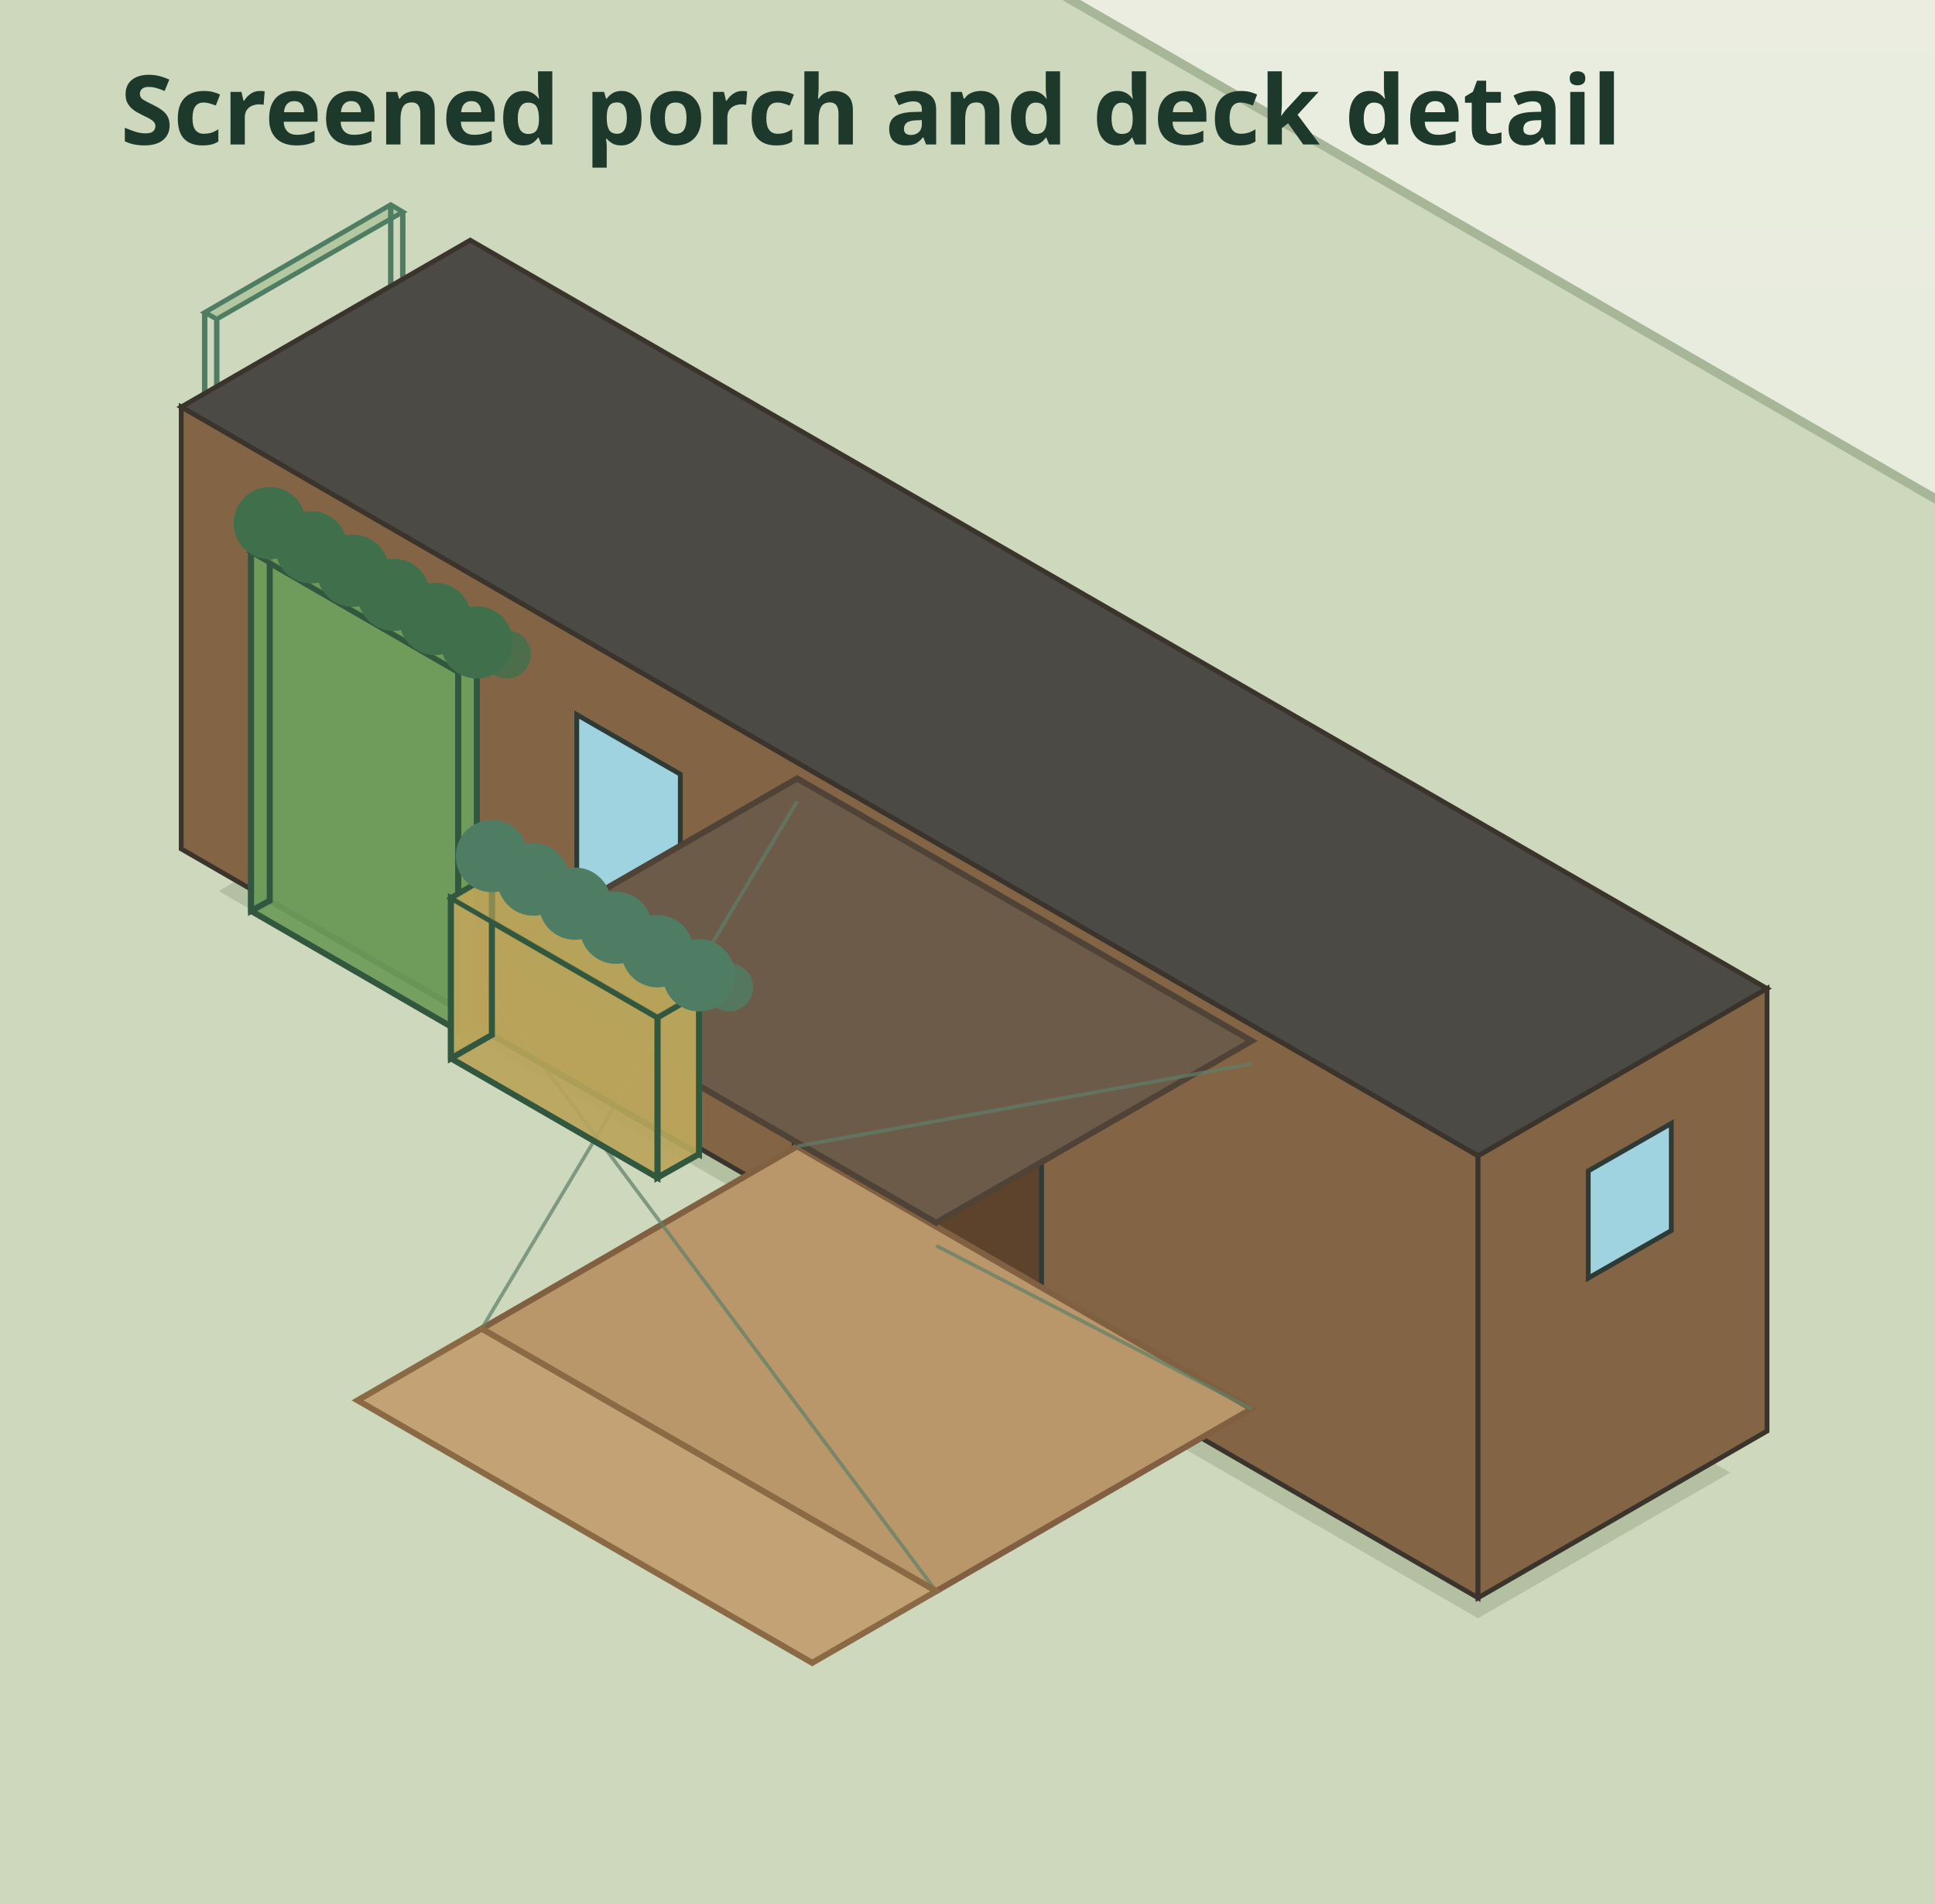
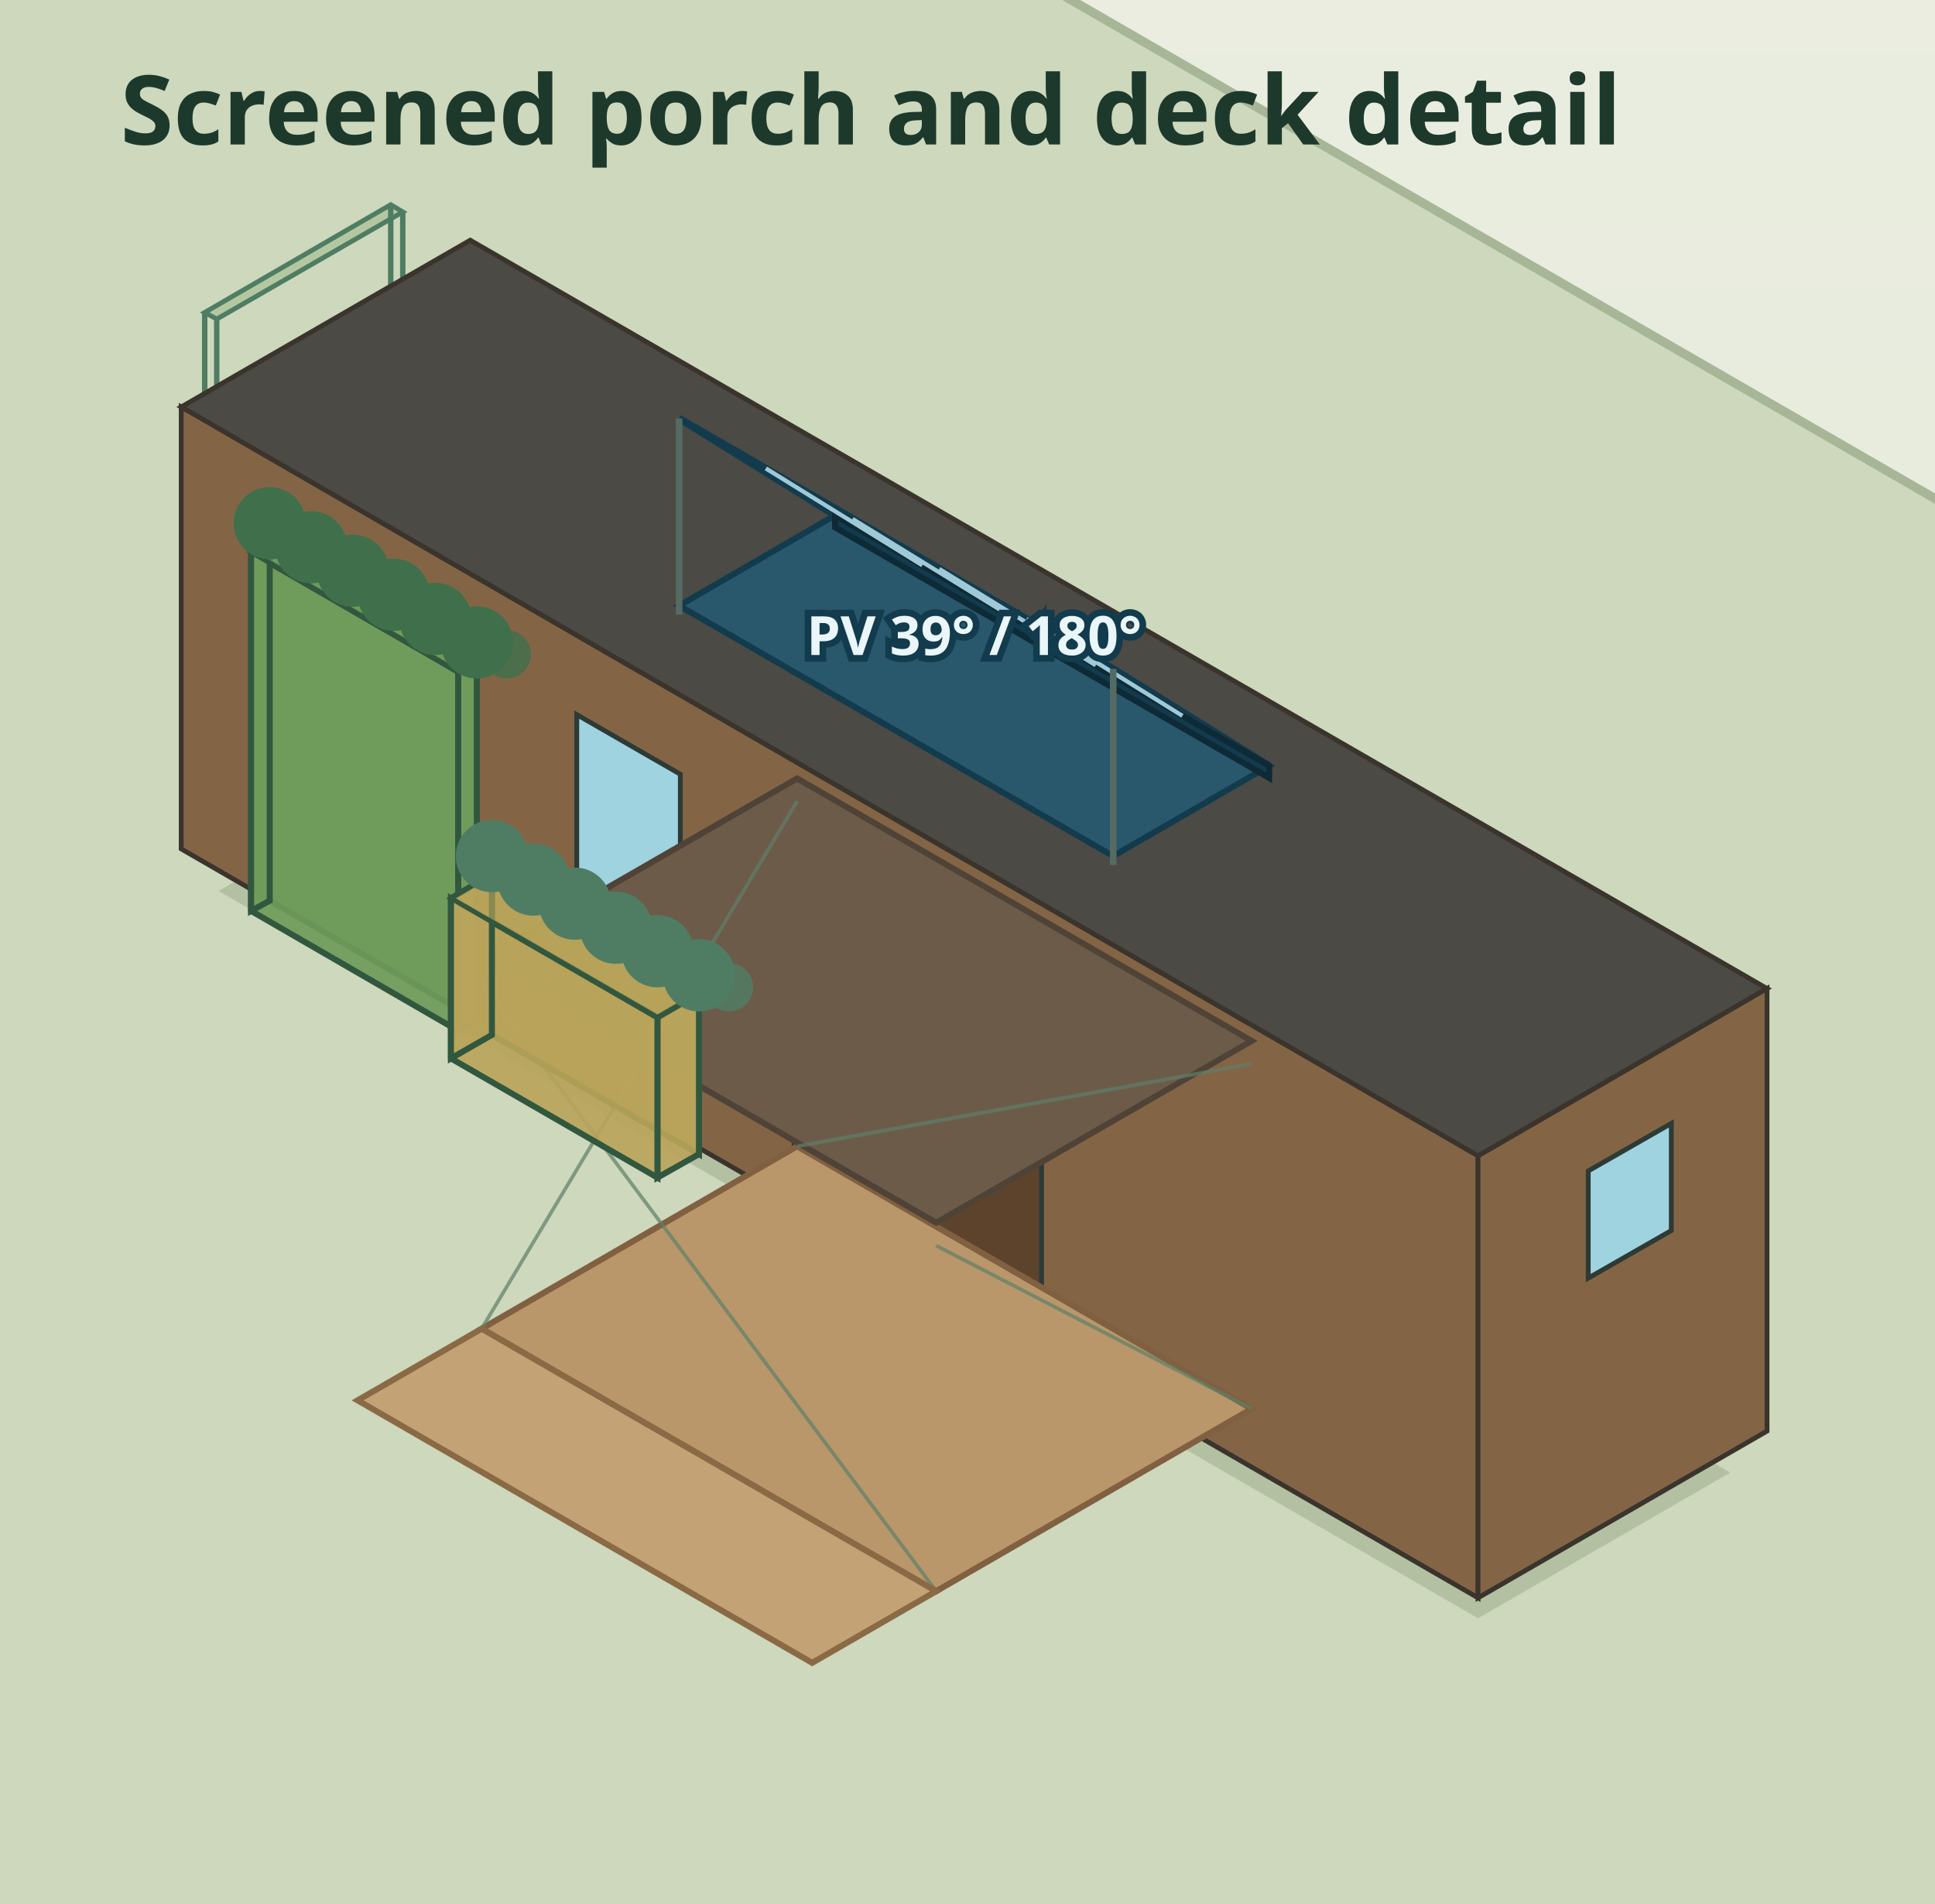
<svg xmlns="http://www.w3.org/2000/svg" viewBox="398.7 165.9 321.4 316.2" role="img" aria-labelledby="concept-woodland-retreat-porch-t concept-woodland-retreat-porch-d">
  <defs>
    <linearGradient id="concept-woodland-retreat-porch-sky" x1="0" y1="0" x2="0" y2="1">
      <stop offset="0" stop-color="#eef0e4" />
      <stop offset="1" stop-color="#dce4d0" />
    </linearGradient>
  </defs>
  <rect width="1040" height="700" fill="url(#concept-woodland-retreat-porch-sky)" />
  <path d="M468.7 103.6L995 407.4L571.3 652L45 348.2Z" fill="#cdd8bc" stroke="#a8b698" stroke-width="1.5" />
  <path d="M463.6 273.5 465.6 274.7 434.7 292.5 432.7 291.3Z" fill="#9ab886" fill-opacity="0.3" stroke="#4f7d64" stroke-width="0.8" />
  <path d="M463.6 199.9 465.6 201.1 434.7 218.9 432.7 217.8Z" fill="#6f9d5b" fill-opacity="0.28" stroke="#4f7d64" stroke-width="0.8" />
  <path d="M463.6 273.5L463.6 199.9" stroke="#4f7d64" stroke-width="0.9" />
  <path d="M465.6 274.7L465.6 201.1" stroke="#4f7d64" stroke-width="0.9" />
  <path d="M434.7 292.5L434.7 218.9" stroke="#4f7d64" stroke-width="0.9" />
  <path d="M432.7 291.3L432.7 217.8" stroke="#4f7d64" stroke-width="0.9" />
  <path d="M476.8 289.7 686.1 410.5 644.2 434.7 435 313.9Z" fill="#9eae8d" fill-opacity="0.55" />
  <path d="M476.8 205.8 692.2 330.1 644.2 357.9 428.8 233.5Z" fill="#4b4a44" stroke="#3a342d" stroke-width="0.8" />
  <path d="M428.8 306.9 644.2 431.3 644.2 357.9 428.8 233.5Z" fill="#836546" stroke="#3a342d" stroke-width="0.8" />
  <path d="M692.2 403.6 644.2 431.3 644.2 357.9 692.2 330.1Z" fill="#836546" stroke="#3a342d" stroke-width="0.8" />
  <path d="M494.5 317.6 511.7 327.5 511.7 294.5 494.5 284.6Z" fill="#9fd3e0" stroke="#2d3a35" stroke-width="0.8" />
  <path d="M530.6 361.2 571.7 385 571.7 330.5 530.6 306.7Z" fill="#5d432c" stroke="#2d3a35" stroke-width="0.8" />
  <path d="M676.3 370.3 662.5 378.2 662.5 360.4 676.3 352.5Z" fill="#9fd3e0" stroke="#2d3a35" stroke-width="0.8" />
+   <path d="M609.5 293.1 537.4 251.5 511.5 266.5 583.6 308.1Z" fill="#245a73" fill-opacity="0.85" stroke="#123b4d" stroke-width="1" />
+   <path d="M609.5 293.1 537.4 251.5 511.5 235.4 583.6 277Z" fill="#2f6d88" fill-opacity="0.9" stroke="#123b4d" stroke-width="1.2" />
+   <path d="M609.5 293.1 537.4 251.5 537.4 253.5 609.5 295.1Z" fill="#123b4d" stroke="#0d2a36" stroke-width="1" />
+   <line x1="595.1" y1="284.8" x2="569.2" y2="268.7" stroke="#9fc9d6" stroke-width="0.7" />
+   <line x1="580.7" y1="276.4" x2="554.7" y2="260.4" stroke="#9fc9d6" stroke-width="0.7" />
+   <line x1="566.3" y1="268.1" x2="540.3" y2="252.1" stroke="#9fc9d6" stroke-width="0.7" />
+   <line x1="551.9" y1="259.8" x2="525.9" y2="243.7" stroke="#9fc9d6" stroke-width="0.7" />
+   <line x1="511.5" y1="268" x2="511.5" y2="235.4" stroke="#536b63" stroke-width="1.1" />
+   <line x1="583.6" y1="309.6" x2="583.6" y2="277" stroke="#536b63" stroke-width="1.1" />
+   <text x="560.5" y="274.7" text-anchor="middle" font-family="system-ui, sans-serif" font-size="9" font-weight="800" fill="#eaf6f9" stroke="#123b4d" stroke-width="2.2" paint-order="stroke">PV 39° / 180°</text>
  <path d="M531.1 356.3 606.6 399.9 554.2 430.2 478.7 386.6Z" fill="#b9976a" stroke="#806040" stroke-width="1" />
  <path d="M531.1 295.2 606.6 338.8 554.2 369 478.7 325.4Z" fill="#6d5b49" stroke="#4f4337" stroke-width="1" />
  <path d="M531.1 356.3L606.6 342.6" stroke="#5e8069" stroke-width="0.6" stroke-opacity="0.7" />
  <path d="M606.6 399.9L554.2 372.8" stroke="#5e8069" stroke-width="0.6" stroke-opacity="0.7" />
  <path d="M554.2 430.2L478.7 329.2" stroke="#5e8069" stroke-width="0.6" stroke-opacity="0.7" />
  <path d="M478.7 386.6L531.1 299" stroke="#5e8069" stroke-width="0.6" stroke-opacity="0.7" />
  <path d="M478.7 386.6 554.2 430.2 533.6 442.1 458.1 398.5Z" fill="#c3a276" stroke="#8a6a44" stroke-width="1" />
  <path d="M443.5 315.5 477.9 335.3 477.9 275.7 443.5 255.9Z" fill="#6f9d5b" fill-opacity="0.9" stroke="#31573f" stroke-width="1" />
  <path d="M477.9 335.3 474.8 337.1 474.8 277.5 477.9 275.7Z" fill="#6f9d5b" fill-opacity="0.9" stroke="#31573f" stroke-width="1" />
  <path d="M474.8 337.1 440.4 317.2 440.4 257.6 474.8 277.5Z" fill="#6f9d5b" fill-opacity="0.9" stroke="#31573f" stroke-width="1" />
  <path d="M440.4 317.2 443.5 315.5 443.5 255.9 440.4 257.6Z" fill="#6f9d5b" fill-opacity="0.9" stroke="#31573f" stroke-width="1" />
  <path d="M443.5 255.9 477.9 275.7 474.8 277.5 440.4 257.6Z" fill="#6f9d5b" fill-opacity="0.65" stroke="#31573f" stroke-width="0.8" />
  <circle cx="443.5" cy="252.8" r="6" fill="#3f704b" />
  <circle cx="448.5" cy="254.8" r="4" fill="#3f704b" opacity="0.8" />
  <circle cx="450.4" cy="256.8" r="6" fill="#3f704b" />
  <circle cx="455.4" cy="258.8" r="4" fill="#3f704b" opacity="0.8" />
  <circle cx="457.3" cy="260.7" r="6" fill="#3f704b" />
  <circle cx="462.3" cy="262.7" r="4" fill="#3f704b" opacity="0.8" />
  <circle cx="464.1" cy="264.7" r="6" fill="#3f704b" />
  <circle cx="469.1" cy="266.7" r="4" fill="#3f704b" opacity="0.8" />
  <circle cx="471" cy="268.7" r="6" fill="#3f704b" />
  <circle cx="476" cy="270.7" r="4" fill="#3f704b" opacity="0.8" />
  <circle cx="477.9" cy="272.6" r="6" fill="#3f704b" />
  <circle cx="482.9" cy="274.6" r="4" fill="#3f704b" opacity="0.8" />
  <path d="M480.4 337.8 514.8 357.6 514.8 330.9 480.4 311.1Z" fill="#b9a45a" fill-opacity="0.9" stroke="#31573f" stroke-width="1" />
  <path d="M514.8 357.6 507.9 361.5 507.9 334.9 514.8 330.9Z" fill="#b9a45a" fill-opacity="0.9" stroke="#31573f" stroke-width="1" />
  <path d="M507.9 361.5 473.6 341.7 473.6 315.1 507.9 334.9Z" fill="#b9a45a" fill-opacity="0.9" stroke="#31573f" stroke-width="1" />
  <path d="M473.6 341.7 480.4 337.8 480.4 311.1 473.6 315.1Z" fill="#b9a45a" fill-opacity="0.9" stroke="#31573f" stroke-width="1" />
  <path d="M480.4 311.1 514.8 330.9 507.9 334.9 473.6 315.1Z" fill="#b9a45a" fill-opacity="0.65" stroke="#31573f" stroke-width="0.8" />
  <circle cx="480.4" cy="308.1" r="6" fill="#4f7d64" />
  <circle cx="485.4" cy="310.1" r="4" fill="#4f7d64" opacity="0.8" />
  <circle cx="487.3" cy="312" r="6" fill="#4f7d64" />
  <circle cx="492.3" cy="314" r="4" fill="#4f7d64" opacity="0.8" />
  <circle cx="494.2" cy="316" r="6" fill="#4f7d64" />
  <circle cx="499.2" cy="318" r="4" fill="#4f7d64" opacity="0.8" />
  <circle cx="501" cy="320" r="6" fill="#4f7d64" />
  <circle cx="506" cy="322" r="4" fill="#4f7d64" opacity="0.8" />
  <circle cx="507.9" cy="323.9" r="6" fill="#4f7d64" />
  <circle cx="512.9" cy="325.9" r="4" fill="#4f7d64" opacity="0.8" />
  <circle cx="514.8" cy="327.9" r="6" fill="#4f7d64" />
  <circle cx="519.8" cy="329.9" r="4" fill="#4f7d64" opacity="0.8" />
  <text x="30" y="46" font-family="system-ui, sans-serif" font-size="22" font-weight="800" fill="#1d392c">Woodland Retreat</text>
  <text x="30" y="68" font-family="system-ui, sans-serif" font-size="12" fill="#40583f">Screened porch and deck detail · cropped from the same geometry</text>
  <text x="418.7" y="189.9" font-family="system-ui, sans-serif" font-size="16" font-weight="800" fill="#1d392c">Screened porch and deck detail</text>
  <g aria-hidden="true">
    <circle cx="996" cy="44" r="22" fill="#fffdf7" fill-opacity="0.9" stroke="#b9c3b2" />
    <path d="M996 28l6 30l-6 -8l-6 8z" fill="#1d392c" />
    <text x="996" y="76" text-anchor="middle" font-size="10" font-weight="700" font-family="system-ui, sans-serif" fill="#1d392c">N</text>
  </g>
  <text x="30" y="682" font-family="system-ui, sans-serif" font-size="10" fill="#5e6a58">Illustrative concept · generated from the same geometry as the plan · not for construction · Containers Hamlet Design Lab · CC BY-SA 4.0</text>
</svg>
